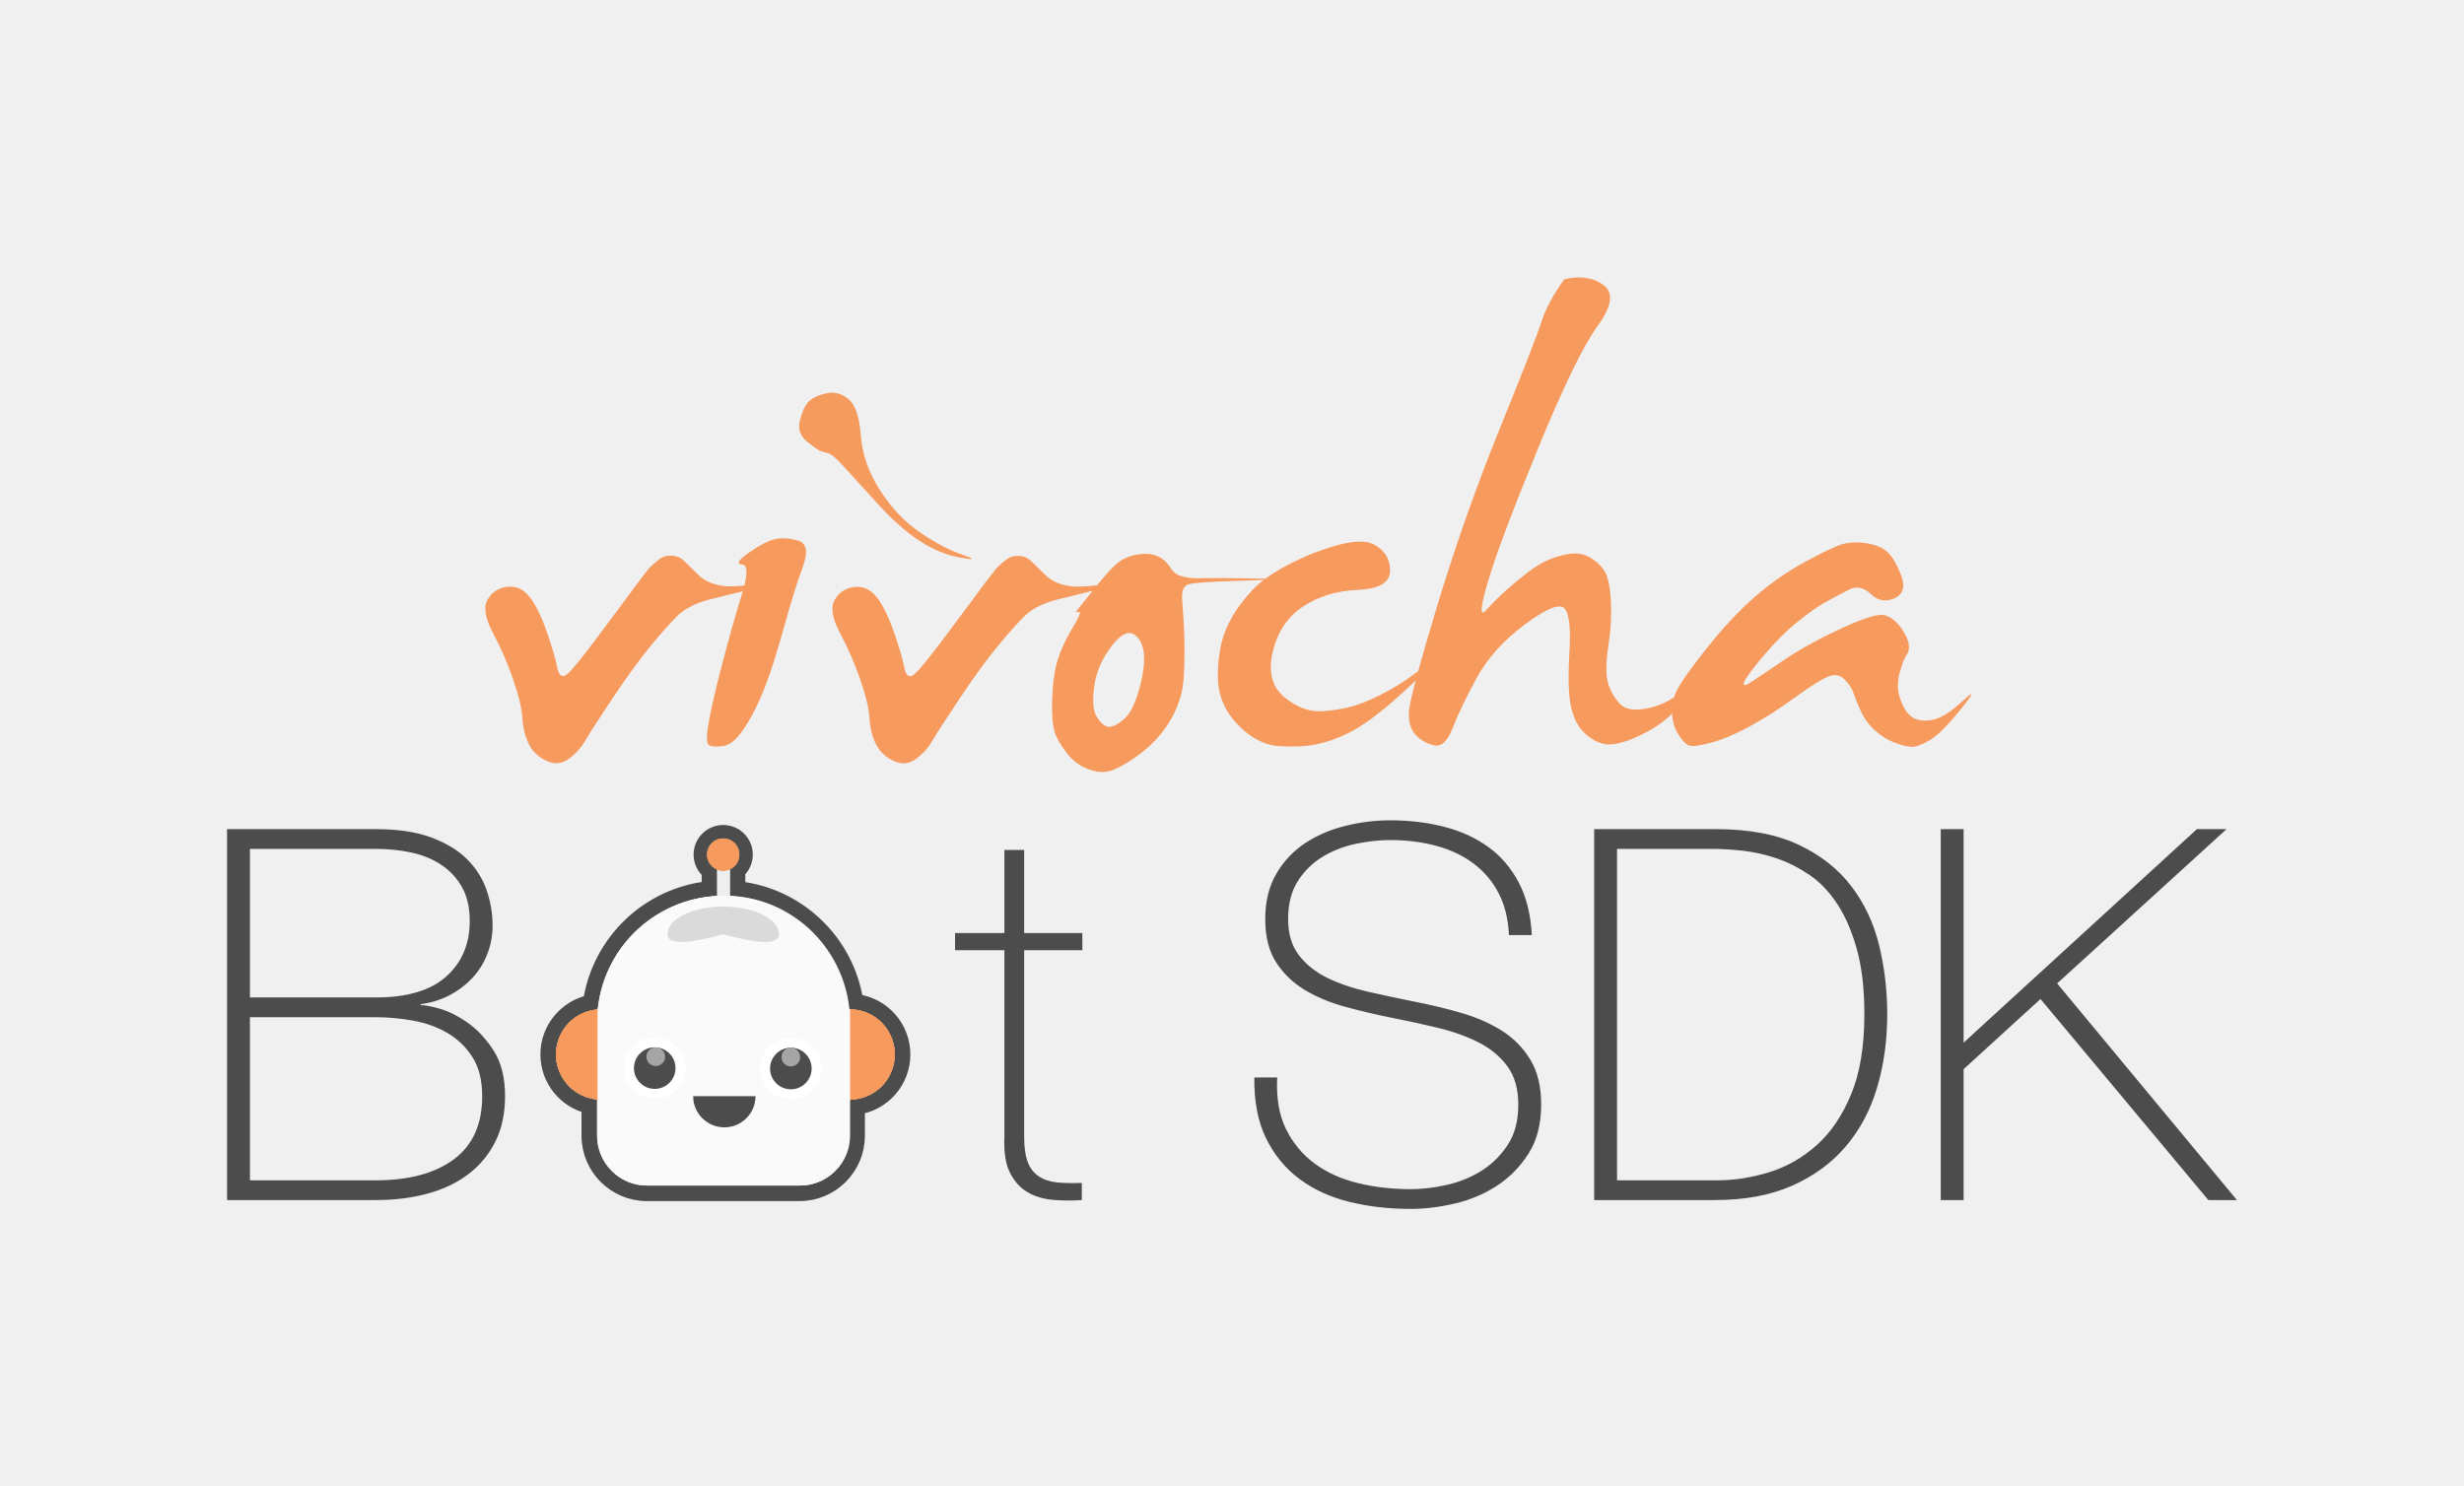
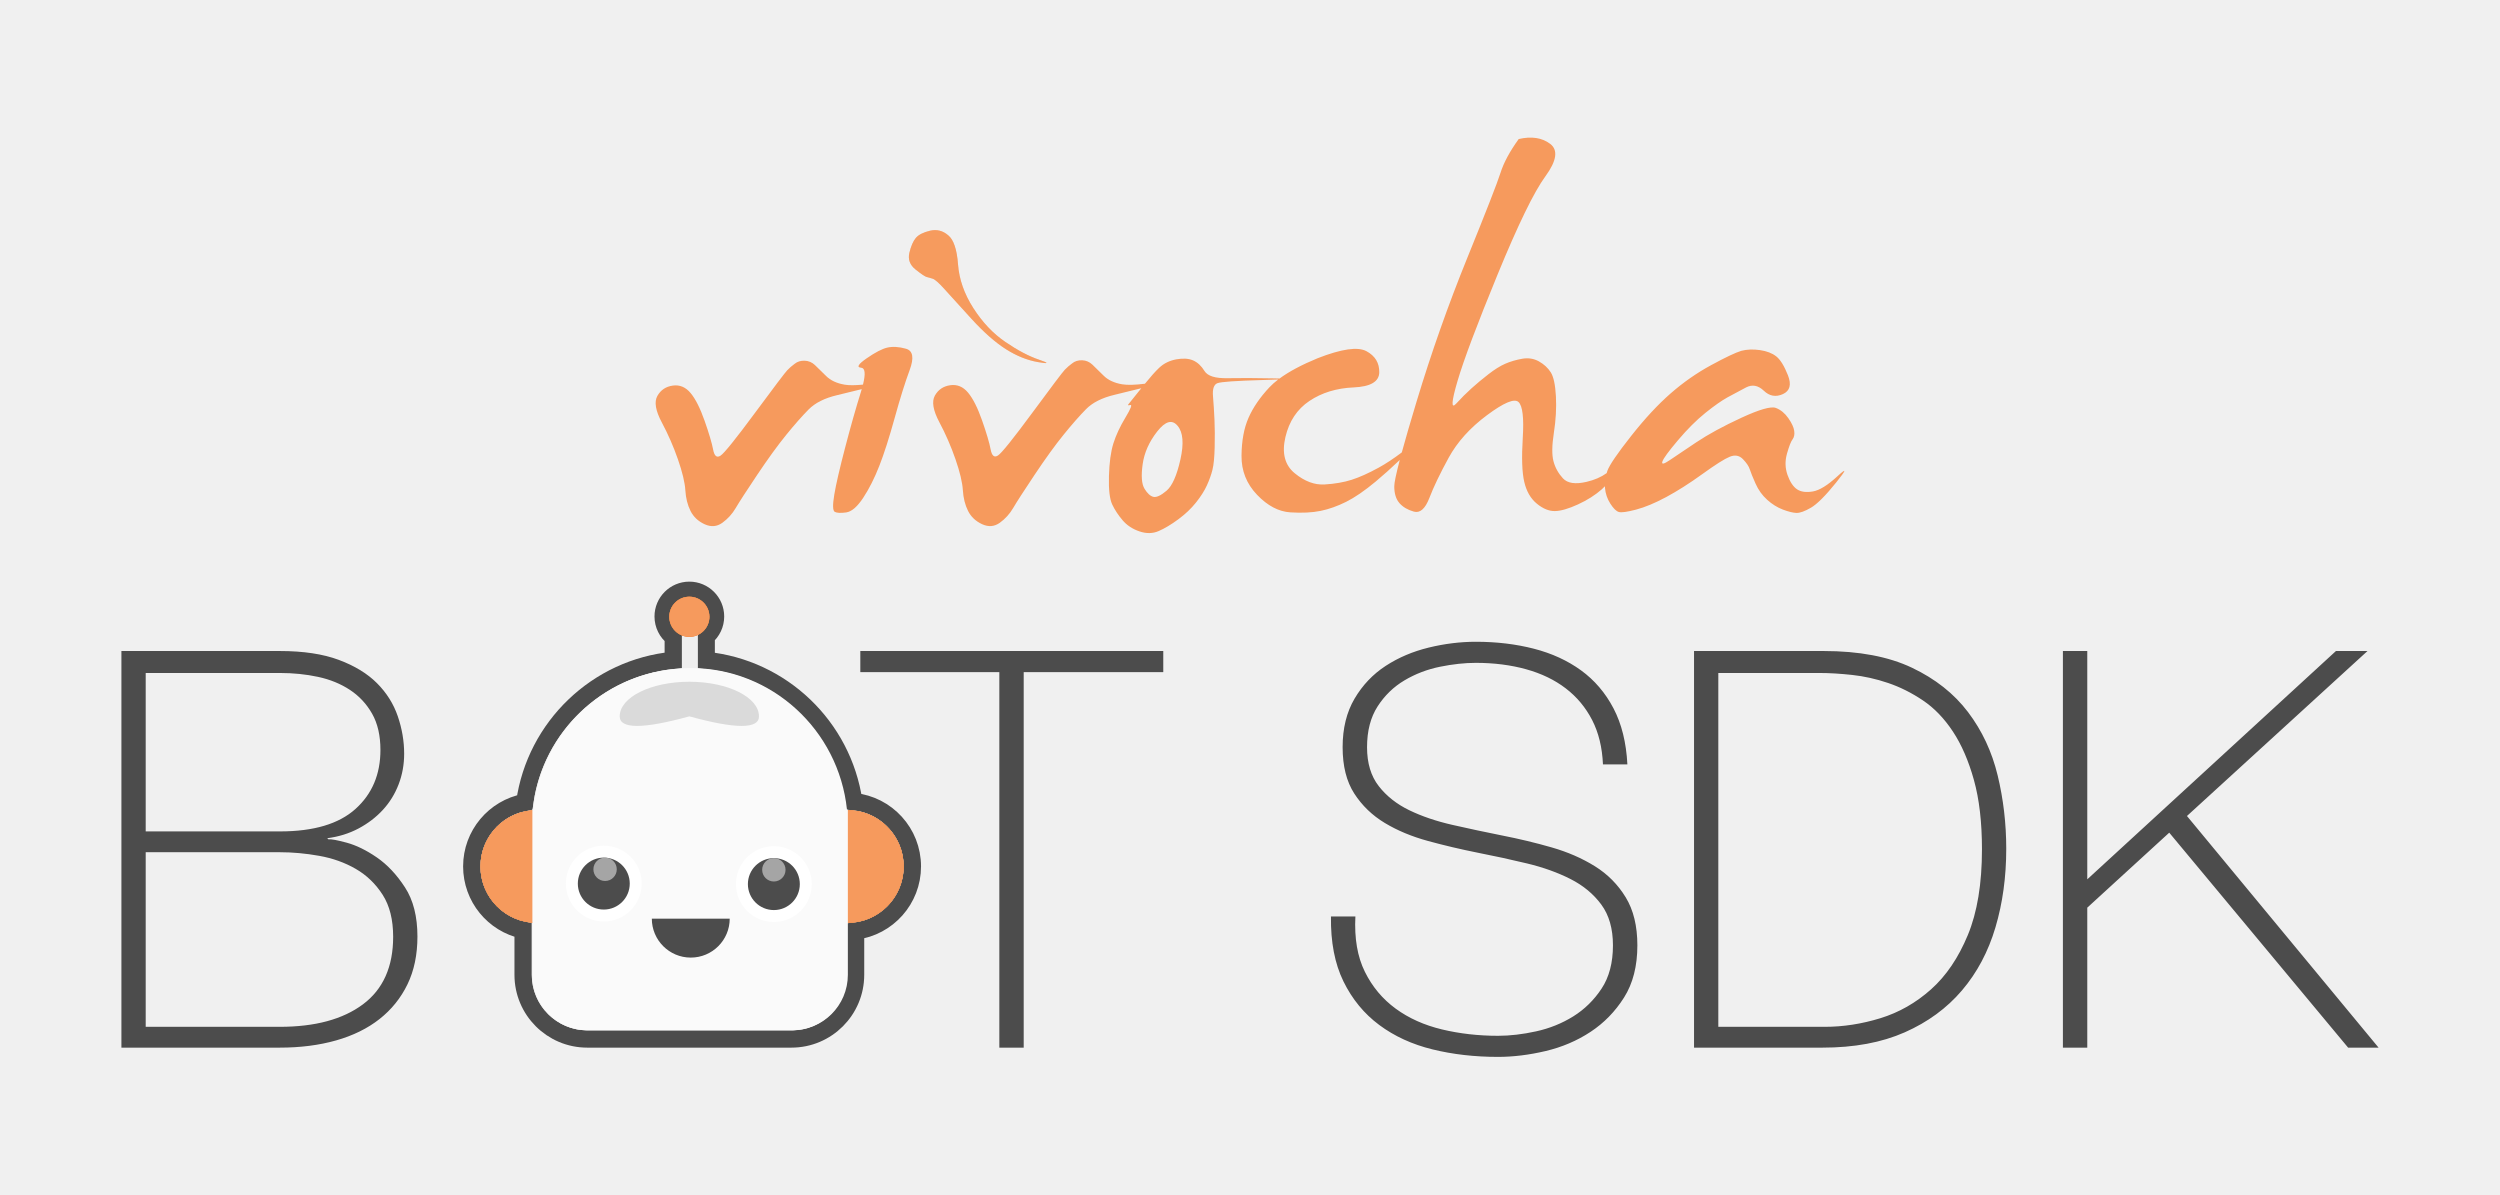
- <svg xmlns="http://www.w3.org/2000/svg" xmlns:xlink="http://www.w3.org/1999/xlink" width="2371px" height="1430px" viewBox="0 0 2371 1430" version="1.1">
+ <svg xmlns="http://www.w3.org/2000/svg" xmlns:xlink="http://www.w3.org/1999/xlink" width="2162px" height="1033px" viewBox="0 0 2162 1033" version="1.1">
  <defs>
-     <ellipse id="path-1" cx="160.903" cy="15.484" rx="15.483" ry="15.484" />
-     <ellipse id="path-2" cx="43.447" cy="207.852" rx="43.447" ry="43.448" />
-     <ellipse id="path-3" cx="282.553" cy="207.852" rx="43.447" ry="43.448" />
-     <path d="M346.066,182.102 C352.88,189.675 363.687,201.549 378.506,217.727 C393.32,233.91 407.169,246.085 420.054,254.245 C432.945,262.412 445.902,267.608 458.943,269.834 C471.971,272.06 472.343,271.1 460.05,266.936 C447.752,262.784 434.202,255.661 419.389,245.557 C404.57,235.476 391.685,221.891 380.728,204.814 C369.765,187.743 363.622,170.227 362.286,152.262 C360.951,134.297 357.023,122.65 350.509,117.298 C343.988,111.669 336.66,109.809 328.511,111.735 C320.362,113.673 314.662,116.566 311.404,120.424 C308.141,124.282 305.549,130.222 303.627,138.233 C301.699,146.25 304.219,153 311.183,158.496 C318.14,163.993 322.583,166.963 324.511,167.401 C326.439,167.851 328.804,168.517 331.624,169.405 C334.438,170.299 339.246,174.524 346.066,182.102" id="path-4" />
+     <ellipse id="path-1" cx="180.645" cy="17.384" rx="17.383" ry="17.384" />
+     <ellipse id="path-2" cx="48.778" cy="233.367" rx="48.778" ry="48.781" />
+     <ellipse id="path-3" cx="317.222" cy="233.367" rx="48.778" ry="48.781" />
+     <path d="M249.873,131.105 C254.757,136.547 262.505,145.082 273.128,156.71 C283.747,168.341 293.675,177.092 302.912,182.957 C312.153,188.827 321.442,192.562 330.79,194.162 C340.13,195.762 340.396,195.072 331.584,192.079 C322.768,189.095 313.055,183.975 302.436,176.713 C291.812,169.467 282.575,159.703 274.721,147.429 C266.861,135.159 262.458,122.57 261.5,109.657 C260.543,96.745 257.728,88.373 253.058,84.526 C248.383,80.481 243.13,79.144 237.288,80.528 C231.446,81.921 227.36,84 225.025,86.773 C222.686,89.546 220.827,93.816 219.449,99.574 C218.067,105.336 219.874,110.188 224.866,114.138 C229.854,118.089 233.039,120.223 234.421,120.538 C235.803,120.862 237.498,121.34 239.52,121.979 C241.537,122.621 244.984,125.658 249.873,131.105" id="path-4" />
  </defs>
  <g id="bot-sdk" stroke="none" stroke-width="1" fill="none" fill-rule="evenodd">
-     <g id="Group-5" transform="translate(218, 267)">
-       <path d="M0.5,531 L143.5,531 C164.833,531 182.667,533.667 197,539 C211.333,544.333 222.833,551.333 231.5,560 C240.167,568.667 246.417,578.583 250.25,589.75 C254.083,600.917 256,612.167 256,623.5 C256,633.167 254.333,642.333 251,651 C247.667,659.667 242.917,667.333 236.75,674 C230.583,680.667 223.25,686.25 214.75,690.75 C206.25,695.25 196.833,698.167 186.5,699.5 L187.5,700.5 C189.833,700.167 195.333,701.167 204,703.5 C212.667,705.833 221.75,710.25 231.25,716.75 C240.75,723.25 249.25,732.25 256.75,743.75 C264.25,755.25 268,770 268,788 C268,804.333 265,818.667 259,831 C253,843.333 244.583,853.75 233.75,862.25 C222.917,870.75 209.833,877.167 194.5,881.5 C179.167,885.833 162.167,888 143.5,888 L0.5,888 L0.5,531 Z M143.5,693 C173.833,693 196.5,686.25 211.5,672.75 C226.5,659.25 234,641.5 234,619.5 C234,606.5 231.5,595.583 226.5,586.75 C221.5,577.917 214.833,570.75 206.5,565.25 C198.167,559.75 188.583,555.833 177.75,553.5 C166.917,551.167 155.5,550 143.5,550 L22.5,550 L22.5,693 L143.5,693 Z M143.5,869 C175.5,869 200.583,862.25 218.75,848.75 C236.917,835.25 246,815 246,788 C246,772.667 242.833,760.083 236.5,750.25 C230.167,740.417 222.083,732.667 212.25,727 C202.417,721.333 191.417,717.417 179.25,715.25 C167.083,713.083 155.167,712 143.5,712 L22.5,712 L22.5,869 L143.5,869 Z M823.5,647.5 L767.5,647.5 L767.5,827 C767.5,837.333 768.667,845.5 771,851.5 C773.333,857.5 776.917,862.083 781.75,865.25 C786.583,868.417 792.417,870.333 799.25,871 C806.083,871.667 814,871.833 823,871.5 L823,888 C813.333,888.667 803.917,888.583 794.75,887.75 C785.583,886.917 777.5,884.417 770.5,880.25 C763.5,876.083 757.917,869.833 753.75,861.5 C749.583,853.167 747.833,841.667 748.5,827 L748.5,647.5 L701,647.5 L701,631 L748.5,631 L748.5,551 L767.5,551 L767.5,631 L823.5,631 L823.5,647.5 Z M1234,633 C1233.333,617.667 1230.083,604.333 1224.25,593 C1218.417,581.667 1210.5,572.167 1200.5,564.5 C1190.5,556.833 1178.583,551.083 1164.75,547.25 C1150.917,543.417 1135.833,541.5 1119.5,541.5 C1109.5,541.5 1098.75,542.667 1087.25,545 C1075.75,547.333 1065.083,551.417 1055.25,557.25 C1045.417,563.083 1037.333,570.917 1031,580.75 C1024.667,590.583 1021.5,602.833 1021.5,617.5 C1021.5,631.833 1025,643.5 1032,652.5 C1039,661.5 1048.167,668.75 1059.5,674.25 C1070.833,679.75 1083.833,684.167 1098.5,687.5 C1113.167,690.833 1128,694 1143,697 C1158.333,700 1173.25,703.583 1187.75,707.75 C1202.25,711.917 1215.25,717.583 1226.75,724.75 C1238.25,731.917 1247.5,741.25 1254.5,752.75 C1261.5,764.25 1265,778.667 1265,796 C1265,814.667 1261,830.333 1253,843 C1245,855.667 1234.917,866 1222.75,874 C1210.583,882 1197.083,887.75 1182.25,891.25 C1167.417,894.75 1153.167,896.5 1139.5,896.5 C1118.5,896.5 1098.833,894.25 1080.5,889.75 C1062.167,885.25 1046.167,877.917 1032.5,867.75 C1018.833,857.583 1008.083,844.5 1000.25,828.5 C992.417,812.5 988.667,793 989,770 L1011,770 C1010,789.667 1012.833,806.25 1019.5,819.75 C1026.167,833.25 1035.417,844.333 1047.25,853 C1059.083,861.667 1073,867.917 1089,871.75 C1105,875.583 1121.833,877.5 1139.5,877.5 C1150.167,877.5 1161.583,876.167 1173.75,873.5 C1185.917,870.833 1197.083,866.333 1207.25,860 C1217.417,853.667 1225.917,845.333 1232.75,835 C1239.583,824.667 1243,811.667 1243,796 C1243,781 1239.5,768.75 1232.5,759.25 C1225.5,749.75 1216.25,742.083 1204.75,736.25 C1193.25,730.417 1180.25,725.75 1165.75,722.25 C1151.25,718.75 1136.333,715.5 1121,712.5 C1106,709.5 1091.167,706 1076.5,702 C1061.833,698 1048.833,692.583 1037.5,685.75 C1026.167,678.917 1017,670.083 1010,659.25 C1003,648.417 999.5,634.5 999.5,617.5 C999.5,600.5 1003.083,585.917 1010.25,573.75 C1017.417,561.583 1026.75,551.75 1038.25,544.25 C1049.75,536.75 1062.667,531.25 1077,527.75 C1091.333,524.25 1105.5,522.5 1119.5,522.5 C1138.167,522.5 1155.583,524.583 1171.75,528.75 C1187.917,532.917 1202.083,539.417 1214.25,548.25 C1226.417,557.083 1236.167,568.5 1243.5,582.5 C1250.833,596.5 1255,613.333 1256,633 L1234,633 Z M1316,531 L1433,531 C1465,531 1491.583,536 1512.75,546 C1533.917,556 1550.833,569.333 1563.5,586 C1576.167,602.667 1585.083,621.667 1590.25,643 C1595.417,664.333 1598,686.333 1598,709 C1598,734.333 1594.75,757.917 1588.25,779.75 C1581.75,801.583 1571.667,820.5 1558,836.5 C1544.333,852.5 1527.083,865.083 1506.25,874.25 C1485.417,883.417 1460.667,888 1432,888 L1316,888 L1316,531 Z M1434,869 C1450.667,869 1467.417,866.417 1484.25,861.25 C1501.083,856.083 1516.333,847.417 1530,835.25 C1543.667,823.083 1554.75,806.75 1563.25,786.25 C1571.75,765.75 1576,740 1576,709 C1576,684.667 1573.583,663.833 1568.75,646.5 C1563.917,629.167 1557.583,614.583 1549.75,602.75 C1541.917,590.917 1532.917,581.583 1522.75,574.75 C1512.583,567.917 1502.083,562.667 1491.25,559 C1480.417,555.333 1469.583,552.917 1458.75,551.75 C1447.917,550.583 1438.167,550 1429.5,550 L1338,550 L1338,869 L1434,869 Z M1649.5,531 L1671.5,531 L1671.5,736.5 L1896,531 L1924.5,531 L1761.5,679.5 L1934.5,888 L1907,888 L1745.5,694.5 L1671.5,762 L1671.5,888 L1649.5,888 L1649.5,531 Z" id="B-t-SDK" fill="#4C4C4C" />
-       <g id="Group-4" transform="translate(317, 540)">
-         <path d="M174.695,48.566 C232.771,54.754 279.562,99.593 288.292,157.224 C313.728,160.076 333.5,181.655 333.5,207.852 C333.5,233.545 314.481,254.797 289.754,258.295 L289.754,286 C289.754,316.652 264.905,341.5 234.254,341.5 L87.551,341.5 C56.9,341.5 32.051,316.652 32.051,286 L32.051,257.521 C9.28,252.324 -7.5,231.937 -7.5,207.852 C-7.5,183.267 9.973,162.568 33.413,157.892 C41.912,99.727 89.145,54.468 147.71,48.504 L147.71,31.804 C142.88,27.899 139.919,21.958 139.919,15.484 C139.919,3.895 149.314,-5.5 160.903,-5.5 C172.491,-5.5 181.886,3.895 181.886,15.484 C181.886,21.675 179.178,27.39 174.695,31.3 L174.695,48.566 Z" id="Combined-Shape" stroke="#4C4C4C" stroke-width="15" fill="#EEEEEE" />
-         <g id="Group-3">
-           <rect id="Rectangle" fill="#EEEEEE" x="155.21" y="15.184" width="11.985" height="59.928" />
-           <ellipse id="Oval" stroke="#EEEEEE" stroke-width="4.2" fill="#FAFAFA" cx="160.903" cy="15.484" rx="13.483" ry="13.484" />
-           <ellipse id="Oval" fill="#EEEEEE" cx="43.447" cy="207.852" rx="43.447" ry="43.448" />
-           <ellipse id="Oval" fill="#EEEEEE" cx="282.553" cy="207.852" rx="43.447" ry="43.448" />
-           <path d="M41.651,166.313 L41.651,286 C41.651,311.35 62.202,331.9 87.551,331.9 L234.254,331.9 C259.604,331.9 280.154,311.35 280.154,286 L280.154,166.313 L279.724,166.313 L279.531,164.427 C273.35,103.903 222.199,57.436 160.903,57.436 C99.606,57.436 48.455,103.903 42.274,164.427 L42.081,166.313 L41.651,166.313 Z" id="Combined-Shape" stroke="#EEEEEE" stroke-width="4.2" fill="#FAFAFA" />
-           <rect id="Rectangle" fill="#EEEEEE" x="155.21" y="15.184" width="11.985" height="59.928" />
-           <g id="Oval">
-             <use fill="#EA6609" xlink:href="#path-1" />
-             <use fill="#F69A5D" xlink:href="#path-1" />
-           </g>
-           <g id="Oval">
-             <use fill="#EA6609" xlink:href="#path-2" />
-             <use fill="#F69A5D" xlink:href="#path-2" />
-           </g>
-           <g id="Oval">
-             <use fill="#EA6609" xlink:href="#path-3" />
-             <use fill="#F69A5D" xlink:href="#path-3" />
-           </g>
-           <path d="M40.678,164 C47.125,102.558 98.79,55 162,55 C224.275,55 275.879,102.558 282.322,164 L283,164 L283,286 C283,312.51 261.51,334 235,334 L88,334 C61.49,334 40,312.51 40,286 L40,164 L40.678,164 Z" id="Combined-Shape" fill="#FAFAFA" />
-           <path d="M160.903,92.191 C196.659,102.01 214.537,102.01 214.537,92.191 C214.537,77.463 190.524,65.523 160.903,65.523 C131.281,65.523 107.268,77.463 107.268,92.191 C107.268,102.01 125.146,102.01 160.903,92.191 Z" id="Oval" fill="#DADADA" />
-           <g id="Group" transform="translate(69, 195)">
-             <circle id="Oval" stroke="#FFFFFF" stroke-width="3.6" fill="#FFFFFF" cx="26" cy="26" r="27.8" />
-             <circle id="Oval" stroke="#FFFFFF" stroke-width="3.6" fill="#FFFFFF" cx="157" cy="26.394" r="27.8" />
-             <circle id="Oval" fill="#4C4C4C" cx="26" cy="26" r="20" />
-             <circle id="Oval" fill="#A5A5A5" cx="27" cy="15" r="9" />
-             <circle id="Oval" fill="#4C4C4C" cx="157" cy="26.394" r="20" />
-             <circle id="Oval" fill="#A5A5A5" cx="157" cy="15.394" r="9" />
-           </g>
-           <g id="Group-2" transform="translate(132, 248)" fill="#4C4C4C">
-             <path d="M30,30 C46.569,30 60,16.569 60,0 C60,0 -0.092,1.4717394e-13 0,0 C0,16.569 13.432,30 30,30 Z" id="Oval" />
+     <g id="Group-5" transform="translate(105, 119)">
+       <g id="Group-6" transform="translate(0, 397)">
+         <g id="Group-4" transform="translate(310, 0)">
+           <path d="M195.71,55.152 C261.115,61.746 313.859,112.295 323.361,177.239 C351.796,180.07 374,204.078 374,233.273 C374,261.945 352.586,285.614 324.886,289.135 L324.886,327 C324.886,357.652 300.038,382.5 269.386,382.5 L92.904,382.5 C62.253,382.5 37.404,357.652 37.404,327 L37.404,288.331 C11.887,282.855 -7,260.146 -7,233.273 C-7,205.879 12.618,182.847 38.83,177.929 C48.092,112.414 101.321,61.421 167.254,55.086 L167.254,35.035 C161.842,30.826 158.507,24.289 158.507,17.149 C158.507,4.641 168.641,-5.5 181.145,-5.5 C193.649,-5.5 203.783,4.641 203.783,17.149 C203.783,23.975 200.735,30.265 195.71,34.491 L195.71,55.152 Z" id="Combined-Shape" stroke="#4C4C4C" stroke-width="15" fill="#EEEEEE" />
+           <g id="Group-3" transform="translate(0.5, 0)">
+             <rect id="Rectangle" fill="#EEEEEE" x="174.254" y="17.048" width="13.456" height="67.284" />
+             <ellipse id="Oval" stroke="#EEEEEE" stroke-width="4.2" fill="#FAFAFA" cx="180.645" cy="17.384" rx="15.138" ry="15.139" />
+             <ellipse id="Oval" fill="#EEEEEE" cx="48.778" cy="233.367" rx="48.778" ry="48.781" />
+             <ellipse id="Oval" fill="#EEEEEE" cx="317.222" cy="233.367" rx="48.778" ry="48.781" />
+             <path d="M46.504,186.471 L46.504,327 C46.504,352.35 67.055,372.9 92.404,372.9 L268.886,372.9 C294.236,372.9 314.786,352.35 314.786,327 L314.786,186.471 L314.278,186.471 L314.086,184.585 C307.133,116.5 249.595,64.228 180.645,64.228 C111.695,64.228 54.157,116.5 47.205,184.585 L47.012,186.471 L46.504,186.471 Z" id="Combined-Shape" stroke="#EEEEEE" stroke-width="4.2" fill="#FAFAFA" />
+             <rect id="Rectangle" fill="#EEEEEE" x="174.254" y="17.048" width="13.456" height="67.284" />
+             <g id="Oval">
+               <use fill="#EA6609" xlink:href="#path-1" />
+               <use fill="#F69A5D" xlink:href="#path-1" />
+             </g>
+             <g id="Oval">
+               <use fill="#EA6609" xlink:href="#path-2" />
+               <use fill="#F69A5D" xlink:href="#path-2" />
+             </g>
+             <g id="Oval">
+               <use fill="#EA6609" xlink:href="#path-3" />
+               <use fill="#F69A5D" xlink:href="#path-3" />
+             </g>
+             <path d="M45.669,184.132 C52.908,115.147 110.912,61.751 181.877,61.751 C251.793,61.751 309.729,115.147 316.963,184.132 L317.724,184.132 L317.724,327 C317.724,353.51 296.234,375 269.724,375 L92.908,375 C66.398,375 44.908,353.51 44.908,327 L44.908,184.132 L45.669,184.132 Z" id="Combined-Shape" fill="#FAFAFA" />
+             <path d="M180.645,103.508 C220.789,114.532 240.86,114.532 240.86,103.508 C240.86,86.972 213.901,73.567 180.645,73.567 C147.389,73.567 120.43,86.972 120.43,103.508 C120.43,114.532 140.502,114.532 180.645,103.508 Z" id="Oval" fill="#DADADA" />
+             <g id="Group" transform="translate(77.46626, 218.9371)">
+               <ellipse id="Oval" stroke="#FFFFFF" stroke-width="3.6" fill="#FFFFFF" cx="29.19" cy="29.192" rx="30.99" ry="30.992" />
+               <ellipse id="Oval" stroke="#FFFFFF" stroke-width="3.6" fill="#FFFFFF" cx="176.264" cy="29.633" rx="30.99" ry="30.992" />
+               <ellipse id="Oval" fill="#4C4C4C" cx="29.19" cy="29.192" rx="22.454" ry="22.455" />
+               <ellipse id="Oval" fill="#A5A5A5" cx="30.313" cy="16.841" rx="10.104" ry="10.105" />
+               <ellipse id="Oval" fill="#4C4C4C" cx="176.264" cy="29.633" rx="22.454" ry="22.455" />
+               <ellipse id="Oval" fill="#A5A5A5" cx="176.264" cy="17.283" rx="10.104" ry="10.105" />
+             </g>
+             <g id="Group-2" transform="translate(148.1963, 278.4431)" fill="#4C4C4C">
+               <path d="M33.681,33.683 C52.283,33.683 67.362,18.602 67.362,0 C67.362,0 -0.103,1.65240202e-13 0,0 C0,18.602 15.08,33.683 33.681,33.683 Z" id="Oval" />
+             </g>
          </g>
        </g>
+         <path d="M0,47 L136.852,47 C157.269,47 174.335,49.562 188.052,54.686 C201.77,59.81 212.775,66.536 221.069,74.863 C229.363,83.19 235.345,92.717 239.013,103.446 C242.682,114.175 244.516,124.984 244.516,135.873 C244.516,145.16 242.921,153.967 239.731,162.294 C236.541,170.621 231.995,177.987 226.093,184.392 C220.192,190.797 213.174,196.162 205.039,200.485 C196.905,204.809 187.893,207.611 178.004,208.892 L178.961,209.853 C181.194,209.533 186.457,210.493 194.751,212.735 C203.046,214.977 211.738,219.221 220.83,225.466 C229.922,231.711 238.056,240.358 245.234,251.407 C252.411,262.456 256,276.627 256,293.922 C256,309.614 253.129,323.386 247.387,335.235 C241.645,347.085 233.59,357.093 223.222,365.26 C212.855,373.427 200.334,379.591 185.66,383.755 C170.986,387.918 154.717,390 136.852,390 L0,390 L0,47 Z M137.137,203 C166.252,203 188.007,196.533 202.404,183.6 C216.801,170.666 224,153.661 224,132.584 C224,120.129 221.6,109.671 216.801,101.208 C212.002,92.745 205.604,85.879 197.605,80.61 C189.607,75.341 180.409,71.589 170.011,69.353 C159.613,67.118 148.655,66 137.137,66 L21,66 L21,203 L137.137,203 Z M136.857,372 C167.497,372 191.514,365.508 208.908,352.524 C226.303,339.54 235,320.064 235,294.096 C235,279.348 231.968,267.246 225.904,257.788 C219.84,248.331 212.1,240.877 202.685,235.427 C193.269,229.977 182.737,226.21 171.087,224.126 C159.438,222.042 148.028,221 136.857,221 L21,221 L21,372 L136.857,372 Z M639,65.255 L639,47 L901,47 L901,65.255 L780.298,65.255 L780.298,390 L759.223,390 L759.223,65.255 L639,65.255 Z M1281.238,145.068 C1280.598,130.35 1277.477,117.551 1271.877,106.672 C1266.277,95.794 1258.676,86.675 1249.075,79.316 C1239.474,71.956 1228.034,66.437 1214.753,62.757 C1201.472,59.078 1186.991,57.238 1171.309,57.238 C1161.708,57.238 1151.388,58.358 1140.347,60.598 C1129.306,62.837 1119.065,66.757 1109.624,72.356 C1100.184,77.956 1092.423,85.475 1086.343,94.914 C1080.262,104.353 1077.222,116.111 1077.222,130.19 C1077.222,143.948 1080.582,155.147 1087.303,163.786 C1094.023,172.425 1102.824,179.384 1113.705,184.664 C1124.586,189.943 1137.067,194.183 1151.148,197.382 C1165.229,200.582 1179.47,203.622 1193.871,206.501 C1208.592,209.381 1222.913,212.821 1236.834,216.82 C1250.755,220.82 1263.236,226.259 1274.277,233.138 C1285.318,240.018 1294.199,248.977 1300.919,260.015 C1307.64,271.054 1311,284.893 1311,301.531 C1311,319.449 1307.16,334.487 1299.479,346.646 C1291.798,358.804 1282.118,368.723 1270.437,376.402 C1258.756,384.082 1245.795,389.601 1231.554,392.961 C1217.313,396.32 1203.632,398 1190.511,398 C1170.349,398 1151.468,395.84 1133.866,391.521 C1116.265,387.201 1100.904,380.162 1087.783,370.403 C1074.662,360.644 1064.341,348.086 1056.82,332.727 C1049.3,317.369 1045.7,298.651 1046.02,276.574 L1067.141,276.574 C1066.181,295.452 1068.901,311.37 1075.302,324.328 C1081.702,337.287 1090.583,347.926 1101.944,356.245 C1113.305,364.564 1126.666,370.563 1142.027,374.243 C1157.388,377.922 1173.549,379.762 1190.511,379.762 C1200.752,379.762 1211.712,378.482 1223.393,375.922 C1235.074,373.363 1245.795,369.043 1255.556,362.964 C1265.317,356.885 1273.477,348.886 1280.038,338.967 C1286.598,329.048 1289.878,316.569 1289.878,301.531 C1289.878,287.132 1286.518,275.374 1279.798,266.255 C1273.077,257.136 1264.196,249.777 1253.156,244.177 C1242.115,238.578 1229.634,234.098 1215.713,230.739 C1201.792,227.379 1187.471,224.259 1172.749,221.38 C1158.348,218.5 1144.107,215.14 1130.026,211.301 C1115.945,207.461 1103.464,202.262 1092.583,195.703 C1081.702,189.143 1072.902,180.664 1066.181,170.265 C1059.461,159.866 1056.1,146.508 1056.1,130.19 C1056.1,113.872 1059.541,99.873 1066.421,88.195 C1073.302,76.516 1082.262,67.077 1093.303,59.878 C1104.344,52.678 1116.745,47.399 1130.506,44.039 C1144.267,40.68 1157.868,39 1171.309,39 C1189.231,39 1205.952,41 1221.473,44.999 C1236.994,48.999 1250.595,55.238 1262.276,63.717 C1273.957,72.196 1283.318,83.155 1290.358,96.594 C1297.399,110.032 1301.399,126.19 1302.359,145.068 L1281.238,145.068 Z M1360,47 L1472.021,47 C1502.66,47 1528.112,51.804 1548.378,61.412 C1568.644,71.02 1584.84,83.83 1596.968,99.843 C1609.096,115.856 1617.633,134.111 1622.58,154.608 C1627.527,175.105 1630,196.242 1630,218.02 C1630,242.36 1626.888,265.018 1620.665,285.995 C1614.441,306.972 1604.787,325.147 1591.702,340.52 C1578.617,355.892 1562.101,367.982 1542.154,376.789 C1522.207,385.596 1498.511,390 1471.064,390 L1360,390 L1360,47 Z M1472.966,372 C1488.933,372 1504.979,369.522 1521.105,364.566 C1537.231,359.61 1551.84,351.296 1564.933,339.625 C1578.025,327.954 1588.643,312.287 1596.786,292.622 C1604.929,272.958 1609,248.257 1609,218.52 C1609,195.179 1606.685,175.194 1602.055,158.567 C1597.424,141.94 1591.357,127.951 1583.853,116.6 C1576.349,105.249 1567.727,96.296 1557.987,89.741 C1548.248,83.186 1538.189,78.15 1527.811,74.633 C1517.433,71.116 1507.055,68.798 1496.676,67.679 C1486.298,66.56 1476.958,66 1468.655,66 L1381,66 L1381,372 L1472.966,372 Z M1679,47 L1700.074,47 L1700.074,244.441 L1915.121,47 L1942.421,47 L1786.284,189.676 L1952,390 L1925.658,390 L1770.958,204.088 L1700.074,268.941 L1700.074,390 L1679,390 L1679,47 Z" id="BOT-SDK" fill="#4C4C4C" />
      </g>
-       <g id="Group-52" transform="translate(248, 0)">
-         <path d="M632.397,387.459 C628.088,406.743 622.519,419.271 615.695,425.05 C608.859,430.828 603.59,433.28 599.881,432.393 C596.166,431.506 592.601,428.239 589.192,422.604 C585.772,416.969 585.027,407.18 586.966,393.243 C588.892,379.306 594.762,366.1 604.556,353.644 C614.357,341.187 622.519,338.963 629.054,346.972 C635.584,354.687 636.7,368.18 632.397,387.459 M1422.579,407.702 C1410.846,418.534 1400.974,424.606 1392.962,425.937 C1384.944,427.28 1378.63,426.386 1374.027,423.275 C1369.424,420.158 1365.637,414.446 1362.672,406.143 C1359.701,397.835 1359.473,389.239 1362,380.343 C1364.521,371.435 1366.747,365.735 1368.686,363.211 C1370.612,360.693 1371.278,357.276 1370.69,352.978 C1370.09,348.68 1367.713,343.567 1363.56,337.627 C1359.401,331.698 1354.432,327.622 1348.641,325.392 C1342.849,323.168 1329.04,327.106 1307.212,337.183 C1285.391,347.272 1267.272,357.133 1252.875,366.766 C1238.465,376.405 1227.776,383.598 1220.803,388.346 C1213.823,393.087 1210.924,393.615 1212.118,389.904 C1213.301,386.2 1219.536,377.67 1230.825,364.32 C1242.108,350.976 1253.097,340.007 1263.785,331.398 C1274.474,322.802 1283.452,316.496 1290.732,312.492 C1298.006,308.488 1305.358,304.561 1312.782,300.701 C1320.199,296.852 1327.329,298.177 1334.165,304.699 C1340.989,311.233 1348.641,312.57 1357.103,308.71 C1365.565,304.861 1367.569,297.296 1363.116,286.015 C1358.663,274.751 1353.982,267.186 1349.085,263.332 C1344.187,259.477 1337.652,256.953 1329.484,255.767 C1321.316,254.586 1313.82,254.873 1306.99,256.66 C1300.16,258.734 1288.133,264.441 1270.915,273.786 C1253.685,283.131 1237.427,294.473 1222.141,307.822 C1206.843,321.166 1190.957,338.292 1174.477,359.207 C1157.997,380.115 1148.496,394.064 1145.97,401.03 C1145.634,401.959 1145.394,402.9 1145.112,403.829 C1138.546,408.577 1130.48,412.12 1120.806,414.374 C1107.44,417.491 1098.012,416.082 1092.52,410.147 C1087.023,404.219 1083.236,397.397 1081.16,389.682 C1079.083,381.974 1079.227,370.482 1081.61,355.202 C1083.98,339.929 1084.796,325.326 1084.058,311.383 C1083.314,297.44 1081.232,287.801 1077.823,282.46 C1074.402,277.125 1069.649,272.749 1063.569,269.332 C1057.478,265.933 1050.72,264.89 1043.302,266.221 C1035.872,267.558 1029.121,269.554 1023.035,272.227 C1016.944,274.901 1010.186,279.127 1002.768,284.912 C995.344,290.684 988.586,296.331 982.501,301.816 C976.409,307.307 970.252,313.457 964.016,320.279 C957.781,327.106 958.369,317.905 965.799,292.692 C973.217,267.48 989.253,224.847 1013.901,164.783 C1038.549,104.725 1057.7,65.347 1071.365,46.662 C1085.019,27.978 1086.951,14.928 1077.151,7.513 C1067.356,0.104 1054.729,-1.827 1039.293,1.728 C1028.604,16.564 1021.325,30.052 1017.466,42.215 C1013.607,54.383 1000.241,88.635 977.376,144.989 C954.51,201.343 934.171,259.034 916.352,318.055 C908.892,342.776 903.017,363.031 898.678,378.928 C888.721,386.409 879.431,392.59 870.921,397.241 C858.45,404.069 847.539,408.967 838.183,411.922 C828.826,414.895 818.066,416.747 805.889,417.491 C793.712,418.234 781.685,413.708 769.808,403.919 C757.931,394.13 754.222,379.672 758.675,360.543 C763.128,341.409 772.778,326.879 787.626,316.934 C802.474,307.007 820.142,301.594 840.631,300.701 C861.121,299.814 871.437,293.735 871.587,282.46 C871.737,271.19 866.612,262.738 856.223,257.103 C845.829,251.469 826.228,254.286 797.427,265.556 C778.144,273.51 762.942,281.657 751.647,289.977 C749.727,289.917 747.392,289.857 744.643,289.803 C722.522,289.359 704.037,289.288 689.189,289.581 C674.336,289.881 665.057,286.986 661.349,280.907 C657.634,274.829 653.108,270.603 647.767,268.223 C642.42,265.855 635.662,265.412 627.5,266.886 C619.326,268.379 612.424,271.778 606.783,277.125 C602.348,281.309 596.616,287.765 589.727,296.235 C577.73,297.752 568.523,297.997 562.246,296.918 C552.739,295.294 545.315,291.805 539.974,286.464 C534.627,281.123 530.174,276.747 526.609,273.342 C523.044,269.931 518.885,268.157 514.138,268.001 C509.384,267.857 505.375,269.11 502.111,271.778 C498.84,274.164 495.875,276.747 493.204,279.571 C490.528,282.394 477.613,299.52 454.453,330.949 C431.287,362.396 417.477,379.6 413.024,382.567 C408.571,385.528 405.601,383.089 404.118,375.224 C402.63,367.365 399.215,355.802 393.874,340.516 C388.526,325.248 382.885,314.051 376.949,306.929 C371.002,299.814 363.878,296.852 355.566,298.027 C347.248,299.22 341.09,303.374 337.081,310.49 C333.072,317.611 334.855,328.287 342.429,342.524 C349.997,356.761 356.454,371.591 361.802,387.015 C367.149,402.433 370.114,414.895 370.708,424.384 C371.302,433.879 373.384,442.182 376.949,449.297 C380.508,456.419 386.15,461.754 393.874,465.314 C401.592,468.869 408.715,468.282 415.251,463.534 C421.781,458.792 427.128,452.858 431.287,445.743 C435.446,438.621 444.052,425.277 457.123,405.7 C470.189,386.122 481.766,370.105 491.866,357.648 C501.961,345.186 510.945,334.959 518.813,326.951 C526.681,318.936 538.114,313.157 553.111,309.597 C562.36,307.409 573.108,304.759 585.351,301.66 C576.481,312.894 571.374,319.248 570.036,320.722 C568.703,322.209 569.369,322.581 572.04,321.837 C574.717,321.1 572.778,326.141 566.255,336.961 C559.719,347.787 554.894,358.17 551.773,368.102 C548.658,378.047 546.876,391.169 546.432,407.48 C545.988,423.791 547.32,435.216 550.441,441.738 C553.556,448.266 557.715,454.56 562.912,460.645 C568.103,466.729 574.861,471.171 583.179,473.994 C591.491,476.812 599.215,476.662 606.339,473.539 C613.469,470.434 621.264,465.764 629.727,459.53 C638.189,453.301 645.313,446.558 651.104,439.286 C656.895,432.027 661.277,425.128 664.247,418.594 C667.212,412.072 669.439,405.849 670.927,399.909 C672.409,393.986 673.298,384.941 673.598,372.778 C673.892,360.615 673.82,349.574 673.376,339.629 C672.931,329.696 672.331,320.279 671.593,311.383 C670.849,302.475 672.631,297.218 676.94,295.582 C681.243,293.957 699.134,292.692 730.612,291.805 C739.026,291.565 745.46,291.344 750.045,291.14 C746,294.227 742.471,297.338 739.524,300.479 C728.235,312.492 719.845,324.727 714.354,337.183 C708.856,349.64 706.042,364.919 705.892,383.005 C705.742,401.102 711.977,416.747 724.598,429.947 C737.22,443.147 750.579,450.19 764.688,451.078 C778.792,451.965 790.891,451.377 800.991,449.297 C811.08,447.229 821.325,443.59 831.725,438.399 C842.114,433.208 853.997,425.05 867.356,413.924 C876.304,406.479 885.967,397.775 896.241,388.01 C891.836,404.782 889.628,415.363 889.628,419.715 C889.628,428.461 891.704,435.216 895.863,439.952 C900.022,444.705 905.814,448.116 913.238,450.19 C920.655,452.264 926.891,446.708 931.944,433.508 C936.992,420.308 944.709,404.219 955.104,385.235 C965.499,366.256 980.862,349.196 1001.208,334.072 C1021.547,318.936 1034.168,313.679 1039.071,318.277 C1043.968,322.88 1045.673,337.183 1044.19,361.209 C1042.702,385.235 1043.302,402.96 1045.973,414.374 C1048.643,425.799 1053.691,434.545 1061.121,440.623 C1068.538,446.708 1075.818,449.675 1082.942,449.519 C1090.072,449.375 1099.272,446.708 1110.561,441.516 C1121.844,436.325 1131.416,430.247 1139.29,423.275 C1140.616,422.1 1141.799,420.86 1143.011,419.637 C1143.041,420.326 1143.017,421.027 1143.077,421.717 C1143.671,428.538 1145.826,434.839 1149.535,440.623 C1153.244,446.408 1156.658,449.741 1159.779,450.634 C1162.9,451.527 1169.802,450.562 1180.49,447.745 C1191.179,444.921 1203.278,439.886 1216.794,432.615 C1230.303,425.349 1244.857,416.082 1260.442,404.806 C1276.034,393.543 1286.945,386.643 1293.187,384.12 C1299.422,381.602 1304.692,382.567 1308.995,387.015 C1313.298,391.463 1316.046,395.545 1317.235,399.25 C1318.423,402.96 1320.722,408.667 1324.142,416.37 C1327.551,424.085 1332.226,430.607 1338.174,435.954 C1344.109,441.289 1350.423,445.221 1357.103,447.745 C1363.782,450.268 1369.202,451.599 1373.361,451.749 C1377.514,451.899 1383.305,449.813 1390.729,445.521 C1398.153,441.223 1408.247,431.134 1421.019,415.267 C1433.784,399.399 1434.306,396.876 1422.579,407.702" id="Fill-6" fill="#F69A5D" />
-         <path d="M301.884,253.284 C293.424,250.908 285.924,250.458 279.396,251.946 C273.162,253.434 264.924,257.736 254.682,264.864 C244.44,271.986 242.214,275.772 248.004,276.21 C252.81,276.588 253.506,283.458 250.23,296.634 C240.876,297.564 233.484,297.612 228.186,296.7 C218.682,295.074 211.26,291.582 205.92,286.236 C200.574,280.89 196.122,276.51 192.558,273.102 C189,269.682 184.836,267.912 180.09,267.756 C175.338,267.612 171.33,268.866 168.066,271.536 C164.796,273.918 161.832,276.51 159.162,279.336 C156.492,282.156 143.574,299.304 120.42,330.762 C97.26,362.238 83.46,379.458 79.008,382.422 C74.55,385.392 71.58,382.944 70.098,375.078 C68.61,367.212 65.202,355.638 59.856,340.338 C54.51,325.056 48.87,313.848 42.936,306.72 C36.996,299.598 29.868,296.634 21.558,297.81 C13.248,299.004 7.086,303.162 3.078,310.284 C-0.93,317.412 0.852,328.098 8.424,342.348 C15.996,356.598 22.452,371.436 27.792,386.88 C33.138,402.312 36.102,414.786 36.702,424.284 C37.29,433.788 39.372,442.098 42.936,449.22 C46.5,456.348 52.134,461.682 59.856,465.252 C67.572,468.81 74.7,468.222 81.234,463.47 C87.756,458.724 93.102,452.784 97.26,445.662 C101.418,438.534 110.022,425.172 123.09,405.582 C136.152,385.986 147.732,369.954 157.824,357.486 C167.916,345.012 176.898,334.776 184.764,326.76 C192.63,318.738 204.06,312.954 219.054,309.39 C227.646,307.356 237.57,304.908 248.742,302.088 C248.424,303.186 248.148,304.212 247.776,305.388 C241.836,324.39 235.53,346.728 228.852,372.408 C222.174,398.088 217.788,417.156 215.718,429.63 C213.636,442.098 213.858,448.998 216.384,450.336 C218.904,451.668 223.434,451.89 229.968,451.002 C236.496,450.114 243.324,444.252 250.452,433.41 C257.574,422.58 264.03,409.734 269.82,394.89 C275.61,380.052 281.766,360.756 288.3,337.002 C294.828,313.254 300.84,293.958 306.336,279.114 C311.826,264.264 310.344,255.66 301.884,253.284" id="Fill-3" fill="#F69A5D" />
+       <g id="Group-52" transform="translate(462, 0)">
+         <path d="M453.822,278.384 C450.724,292.239 446.72,301.241 441.814,305.393 C436.899,309.545 433.11,311.306 430.444,310.669 C427.773,310.031 425.21,307.684 422.759,303.636 C420.299,299.587 419.764,292.554 421.158,282.54 C422.543,272.527 426.763,263.038 433.805,254.089 C440.851,245.139 446.72,243.541 451.419,249.295 C456.113,254.838 456.916,264.533 453.822,278.384 M1021.946,292.929 C1013.51,300.711 1006.412,305.074 1000.651,306.03 C994.886,306.995 990.347,306.353 987.038,304.118 C983.728,301.878 981.005,297.774 978.874,291.809 C976.738,285.839 976.574,279.663 978.39,273.272 C980.203,266.872 981.804,262.776 983.197,260.963 C984.582,259.154 985.061,256.699 984.638,253.611 C984.207,250.523 982.498,246.849 979.512,242.581 C976.522,238.321 972.949,235.392 968.785,233.79 C964.621,232.192 954.693,235.022 938.999,242.262 C923.31,249.51 910.283,256.595 899.932,263.517 C889.572,270.442 881.887,275.61 876.873,279.021 C871.854,282.428 869.77,282.807 870.629,280.141 C871.479,277.48 875.962,271.351 884.079,261.759 C892.191,252.172 900.091,244.29 907.776,238.106 C915.461,231.929 921.916,227.399 927.15,224.522 C932.38,221.645 937.666,218.823 943.004,216.05 C948.337,213.285 953.463,214.237 958.378,218.923 C963.284,223.617 968.785,224.578 974.869,221.804 C980.954,219.039 982.395,213.603 979.193,205.498 C975.991,197.405 972.626,191.97 969.105,189.2 C965.584,186.431 960.885,184.618 955.012,183.765 C949.139,182.917 943.75,183.123 938.84,184.407 C933.929,185.897 925.282,189.997 912.902,196.712 C900.514,203.426 888.825,211.575 877.835,221.166 C866.836,230.754 855.414,243.059 843.566,258.085 C831.717,273.108 824.886,283.13 823.07,288.135 C822.828,288.803 822.655,289.479 822.452,290.146 C817.732,293.557 811.933,296.103 804.977,297.722 C795.368,299.962 788.589,298.95 784.641,294.686 C780.688,290.426 777.965,285.525 776.472,279.982 C774.979,274.443 775.083,266.187 776.796,255.208 C778.5,244.234 779.087,233.743 778.557,223.725 C778.021,213.707 776.524,206.781 774.073,202.944 C771.614,199.111 768.196,195.967 763.825,193.512 C759.446,191.07 754.587,190.32 749.254,191.276 C743.912,192.237 739.057,193.671 734.682,195.592 C730.302,197.513 725.444,200.549 720.111,204.705 C714.773,208.853 709.914,212.91 705.539,216.851 C701.159,220.796 696.732,225.215 692.249,230.116 C687.766,235.022 688.189,228.411 693.53,210.296 C698.864,192.181 710.393,161.55 728.115,118.394 C745.836,75.243 759.605,46.951 769.43,33.526 C779.247,20.102 780.636,10.725 773.59,5.398 C766.548,0.074 757.469,-1.312 746.371,1.242 C738.686,11.901 733.452,21.592 730.678,30.331 C727.903,39.074 718.294,63.683 701.854,104.173 C685.414,144.662 670.791,186.112 657.98,228.518 C652.616,246.28 648.392,260.833 645.272,272.255 C638.114,277.63 631.434,282.071 625.315,285.413 C616.349,290.319 608.504,293.837 601.777,295.961 C595.05,298.097 587.314,299.428 578.559,299.962 C569.804,300.496 561.156,297.244 552.617,290.211 C544.078,283.178 541.411,272.789 544.613,259.046 C547.815,245.298 554.753,234.858 565.428,227.713 C576.103,220.581 588.807,216.692 603.538,216.05 C618.269,215.412 625.687,211.045 625.794,202.944 C625.902,194.847 622.217,188.774 614.748,184.726 C607.275,180.677 593.182,182.701 572.475,190.798 C558.611,196.514 547.681,202.367 539.56,208.345 C538.179,208.302 536.501,208.259 534.525,208.22 C518.62,207.901 505.33,207.849 494.654,208.06 C483.975,208.276 477.304,206.196 474.637,201.828 C471.966,197.461 468.713,194.425 464.873,192.715 C461.028,191.014 456.169,190.695 450.301,191.754 C444.424,192.827 439.462,195.269 435.406,199.111 C432.217,202.117 428.096,206.755 423.143,212.841 C414.517,213.931 407.898,214.107 403.385,213.332 C396.55,212.165 391.212,209.658 387.372,205.821 C383.527,201.983 380.326,198.839 377.763,196.393 C375.199,193.942 372.209,192.667 368.796,192.556 C365.379,192.452 362.496,193.352 360.149,195.269 C357.797,196.983 355.666,198.839 353.746,200.868 C351.821,202.896 342.535,215.201 325.884,237.783 C309.228,260.377 299.3,272.738 296.098,274.87 C292.896,276.997 290.76,275.244 289.694,269.594 C288.624,263.947 286.169,255.639 282.329,244.656 C278.484,233.687 274.428,225.641 270.161,220.525 C265.885,215.412 260.763,213.285 254.786,214.129 C248.806,214.986 244.379,217.971 241.496,223.083 C238.614,228.2 239.896,235.87 245.341,246.099 C250.782,256.328 255.425,266.984 259.27,278.065 C263.114,289.143 265.246,298.097 265.673,304.915 C266.1,311.737 267.598,317.702 270.161,322.814 C272.719,327.931 276.775,331.764 282.329,334.323 C287.878,336.877 293,336.454 297.699,333.043 C302.393,329.637 306.238,325.373 309.228,320.26 C312.218,315.144 318.406,305.557 327.804,291.49 C337.198,277.424 345.521,265.915 352.783,256.966 C360.041,248.012 366.501,240.664 372.157,234.91 C377.814,229.152 386.034,225 396.817,222.441 C403.467,220.869 411.195,218.966 419.997,216.739 C413.62,224.81 409.948,229.375 408.985,230.435 C408.028,231.503 408.507,231.77 410.427,231.236 C412.351,230.706 410.957,234.328 406.267,242.102 C401.568,249.881 398.099,257.34 395.855,264.477 C393.616,271.622 392.334,281.05 392.015,292.769 C391.695,304.488 392.653,312.697 394.897,317.383 C397.137,322.074 400.127,326.596 403.864,330.967 C407.596,335.339 412.455,338.53 418.435,340.559 C424.411,342.583 429.965,342.476 435.087,340.232 C440.213,338.001 445.818,334.646 451.902,330.166 C457.986,325.691 463.108,320.846 467.272,315.622 C471.436,310.406 474.586,305.449 476.722,300.754 C478.853,296.068 480.454,291.598 481.524,287.33 C482.59,283.074 483.229,276.575 483.444,267.836 C483.656,259.098 483.604,251.164 483.285,244.019 C482.965,236.882 482.534,230.116 482.003,223.725 C481.468,217.325 482.75,213.548 485.848,212.372 C488.941,211.205 501.804,210.296 524.436,209.658 C530.486,209.486 535.111,209.327 538.408,209.18 C535.5,211.398 532.963,213.634 530.844,215.89 C522.728,224.522 516.695,233.312 512.747,242.262 C508.795,251.212 506.771,262.19 506.663,275.184 C506.555,288.187 511.038,299.428 520.113,308.912 C529.187,318.395 538.792,323.456 548.937,324.094 C559.077,324.731 567.776,324.309 575.038,322.814 C582.291,321.328 589.657,318.714 597.135,314.984 C604.604,311.255 613.147,305.393 622.752,297.399 C629.186,292.05 636.133,285.796 643.52,278.78 C640.353,290.831 638.765,298.433 638.765,301.56 C638.765,307.843 640.258,312.697 643.248,316.1 C646.239,319.515 650.403,321.966 655.74,323.456 C661.073,324.946 665.557,320.954 669.19,311.47 C672.819,301.986 678.368,290.426 685.841,276.786 C693.315,263.15 704.361,250.893 718.989,240.027 C733.612,229.152 742.686,225.374 746.212,228.678 C749.733,231.985 750.958,242.262 749.892,259.524 C748.822,276.786 749.254,289.522 751.174,297.722 C753.094,305.931 756.723,312.215 762.065,316.582 C767.398,320.954 772.632,323.086 777.754,322.974 C782.88,322.87 789.495,320.954 797.611,317.224 C805.723,313.494 812.606,309.127 818.267,304.118 C819.221,303.274 820.071,302.382 820.942,301.504 C820.964,301.999 820.947,302.503 820.99,302.998 C821.417,307.899 822.966,312.426 825.633,316.582 C828.299,320.738 830.754,323.133 832.998,323.775 C835.242,324.417 840.204,323.723 847.889,321.699 C855.574,319.67 864.273,316.052 873.99,310.828 C883.703,305.608 894.167,298.95 905.373,290.848 C916.583,282.756 924.428,277.798 928.915,275.985 C933.398,274.176 937.187,274.87 940.281,278.065 C943.375,281.261 945.351,284.194 946.205,286.856 C947.06,289.522 948.712,293.622 951.172,299.156 C953.623,304.699 956.984,309.385 961.26,313.227 C965.528,317.06 970.067,319.886 974.869,321.699 C979.672,323.512 983.568,324.468 986.559,324.576 C989.545,324.684 993.708,323.185 999.046,320.101 C1004.384,317.013 1011.641,309.764 1020.824,298.364 C1030.002,286.963 1030.377,285.15 1021.946,292.929" id="Fill-6" fill="#F69A5D" />
+         <path d="M216.465,182.572 C210.379,180.871 204.983,180.549 200.286,181.614 C195.802,182.68 189.875,185.76 182.507,190.865 C175.138,195.965 173.537,198.676 177.702,198.989 C181.16,199.26 181.661,204.18 179.304,213.615 C172.574,214.281 167.256,214.315 163.445,213.662 C156.607,212.498 151.268,209.997 147.426,206.169 C143.58,202.341 140.377,199.204 137.813,196.764 C135.254,194.315 132.258,193.047 128.843,192.936 C125.425,192.832 122.541,193.73 120.193,195.642 C117.841,197.348 115.708,199.204 113.787,201.228 C111.867,203.247 102.573,215.527 85.916,238.054 C69.254,260.593 59.326,272.925 56.123,275.047 C52.916,277.174 50.779,275.421 49.713,269.788 C48.642,264.155 46.19,255.867 42.344,244.911 C38.498,233.968 34.441,225.942 30.172,220.837 C25.898,215.737 20.77,213.615 14.792,214.457 C8.814,215.312 4.38,218.29 1.497,223.39 C-1.386,228.494 -0.104,236.146 5.343,246.35 C10.791,256.555 15.435,267.18 19.277,278.239 C23.123,289.29 25.255,298.223 25.687,305.024 C26.11,311.83 27.608,317.781 30.172,322.881 C32.736,327.985 36.789,331.805 42.344,334.361 C47.895,336.909 53.023,336.488 57.724,333.085 C62.416,329.686 66.262,325.433 69.254,320.333 C72.245,315.229 78.435,305.66 87.836,291.632 C97.233,277.599 105.564,266.119 112.825,257.191 C120.085,248.258 126.547,240.928 132.206,235.188 C137.865,229.443 146.088,225.302 156.875,222.749 C163.056,221.293 170.196,219.54 178.233,217.52 C178.004,218.307 177.806,219.041 177.538,219.884 C173.265,233.491 168.728,249.487 163.924,267.876 C159.12,286.265 155.964,299.92 154.475,308.852 C152.977,317.781 153.137,322.722 154.954,323.68 C156.767,324.634 160.026,324.793 164.727,324.157 C169.423,323.521 174.335,319.323 179.463,311.559 C184.587,303.804 189.232,294.605 193.397,283.975 C197.563,273.35 201.991,259.532 206.692,242.522 C211.389,225.516 215.714,211.699 219.668,201.069 C223.617,190.435 222.551,184.274 216.465,182.572" id="Fill-3" fill="#F69A5D" />
        <g id="Fill-1">
          <use fill="#F37928" xlink:href="#path-4" />
          <use fill-opacity="0.25" fill="#FFFFFF" xlink:href="#path-4" />
        </g>
      </g>
    </g>
  </g>
</svg>
